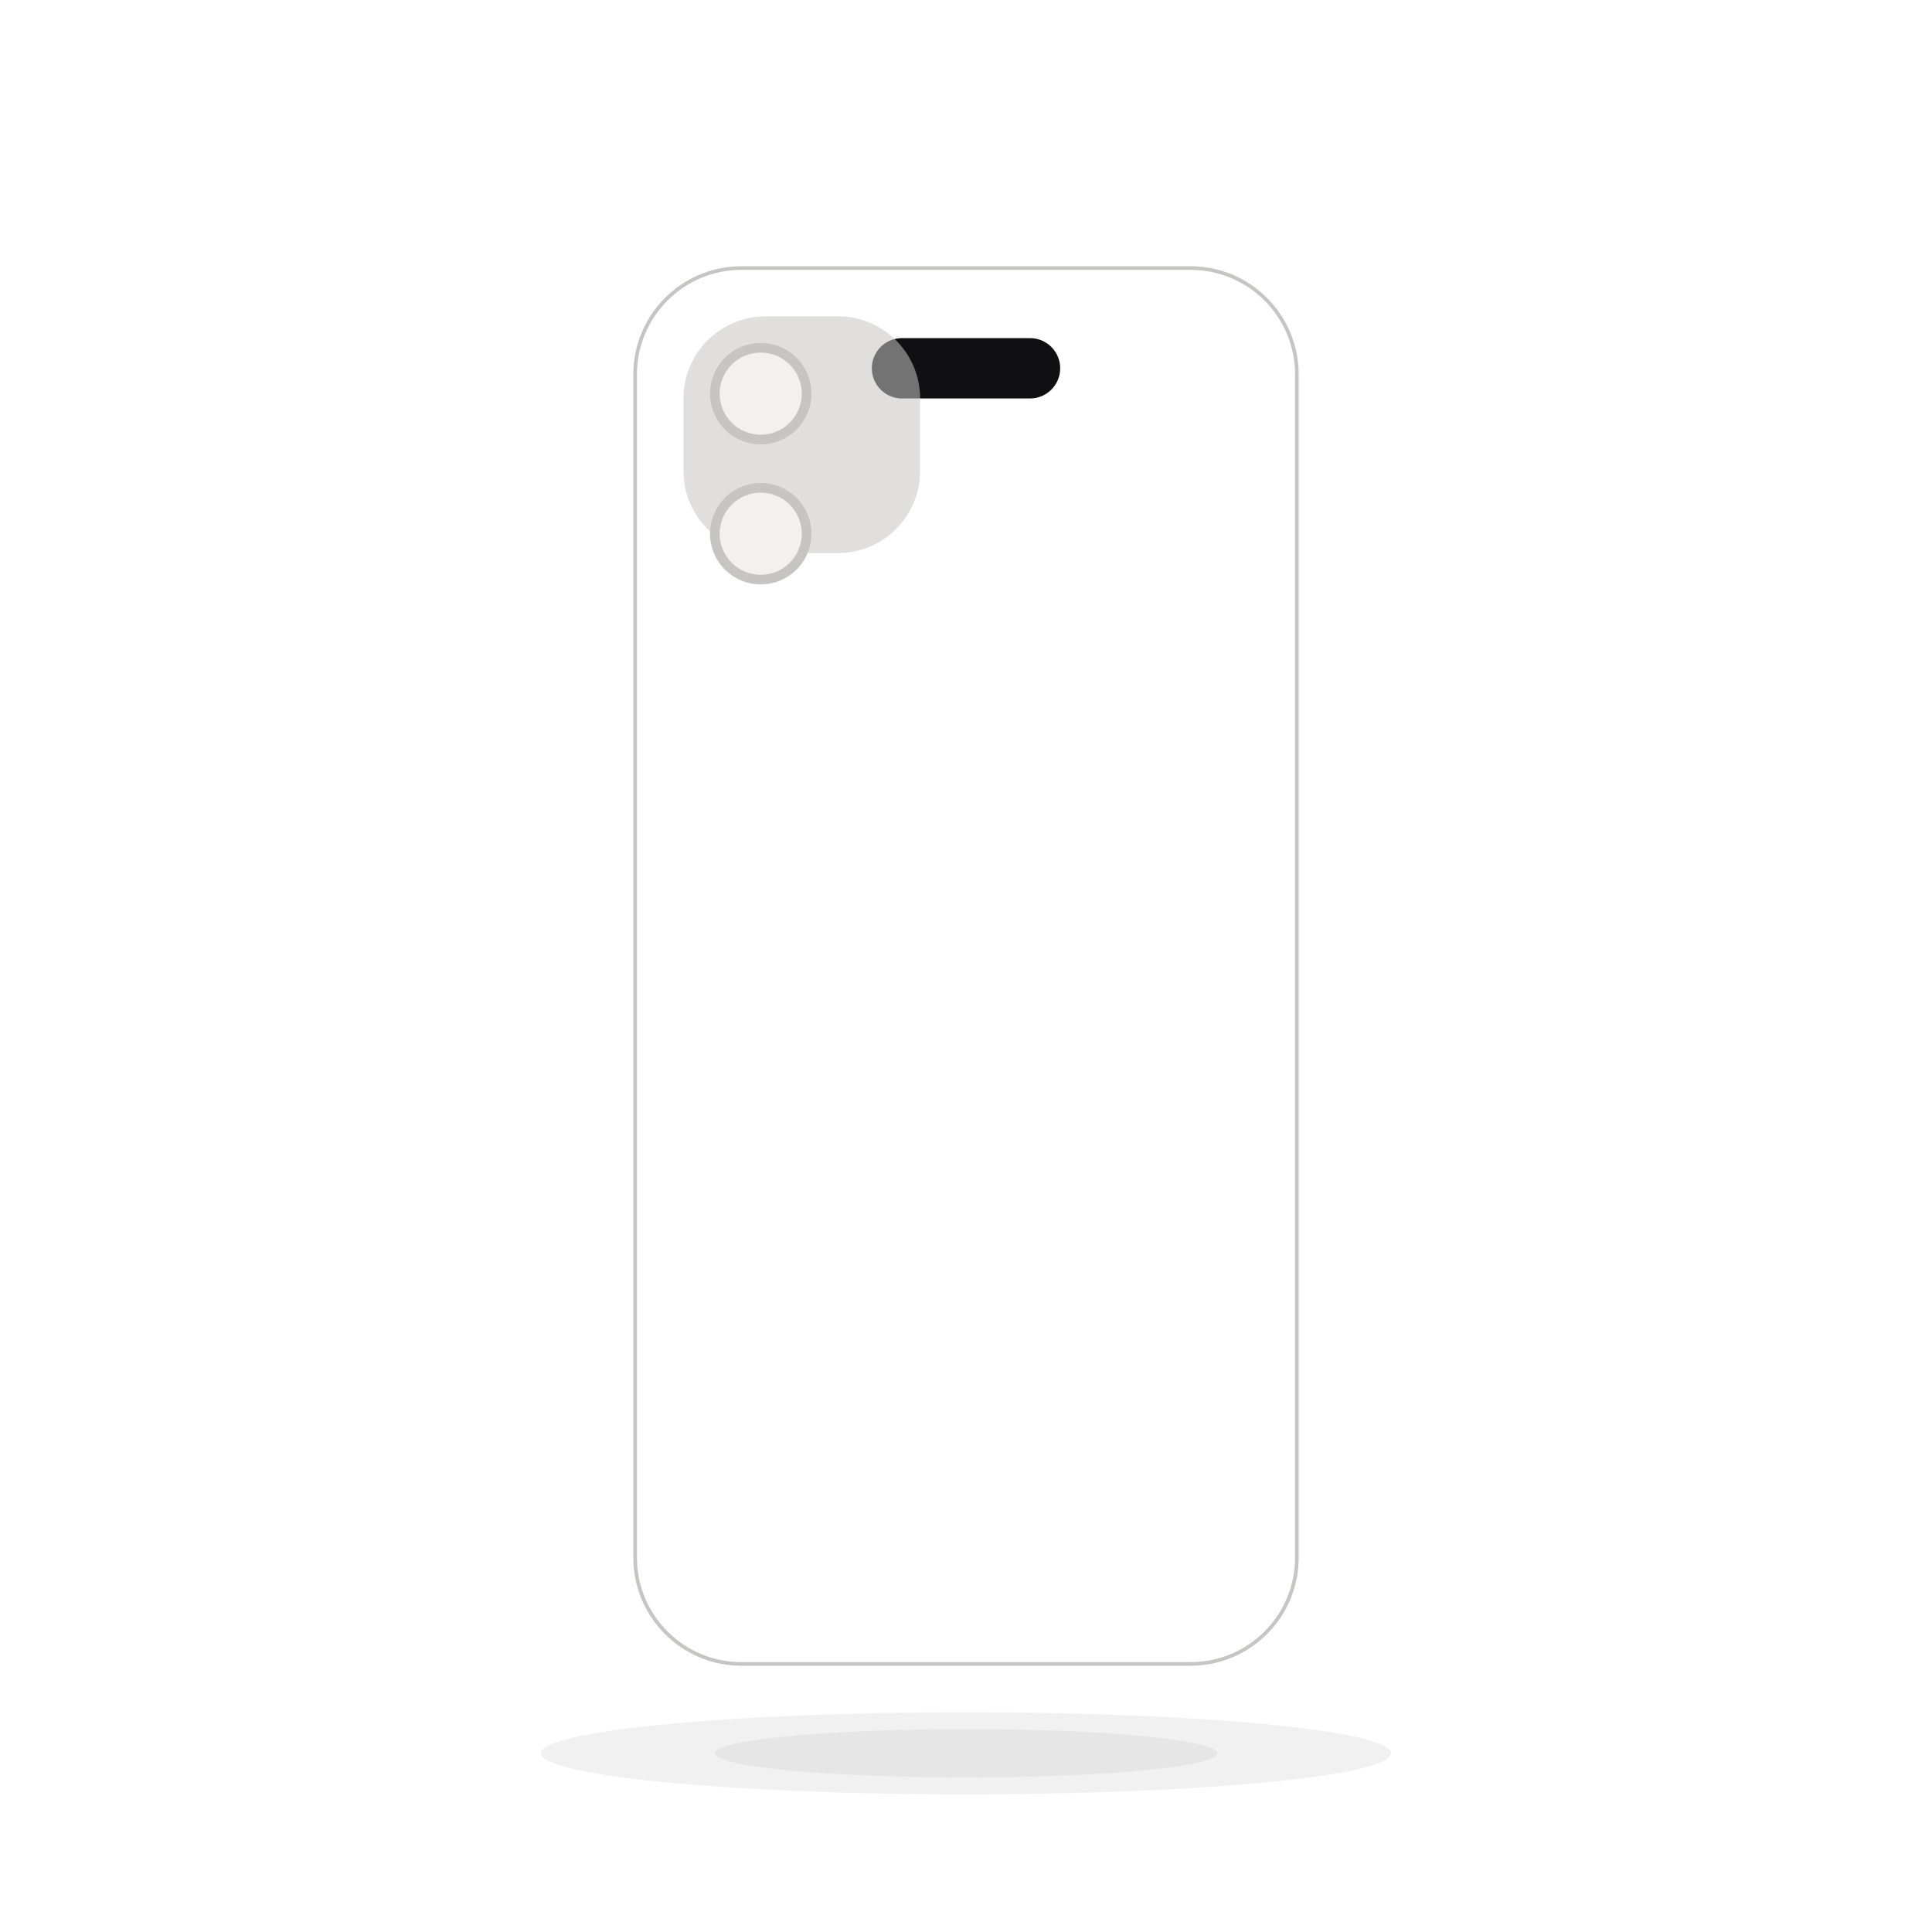
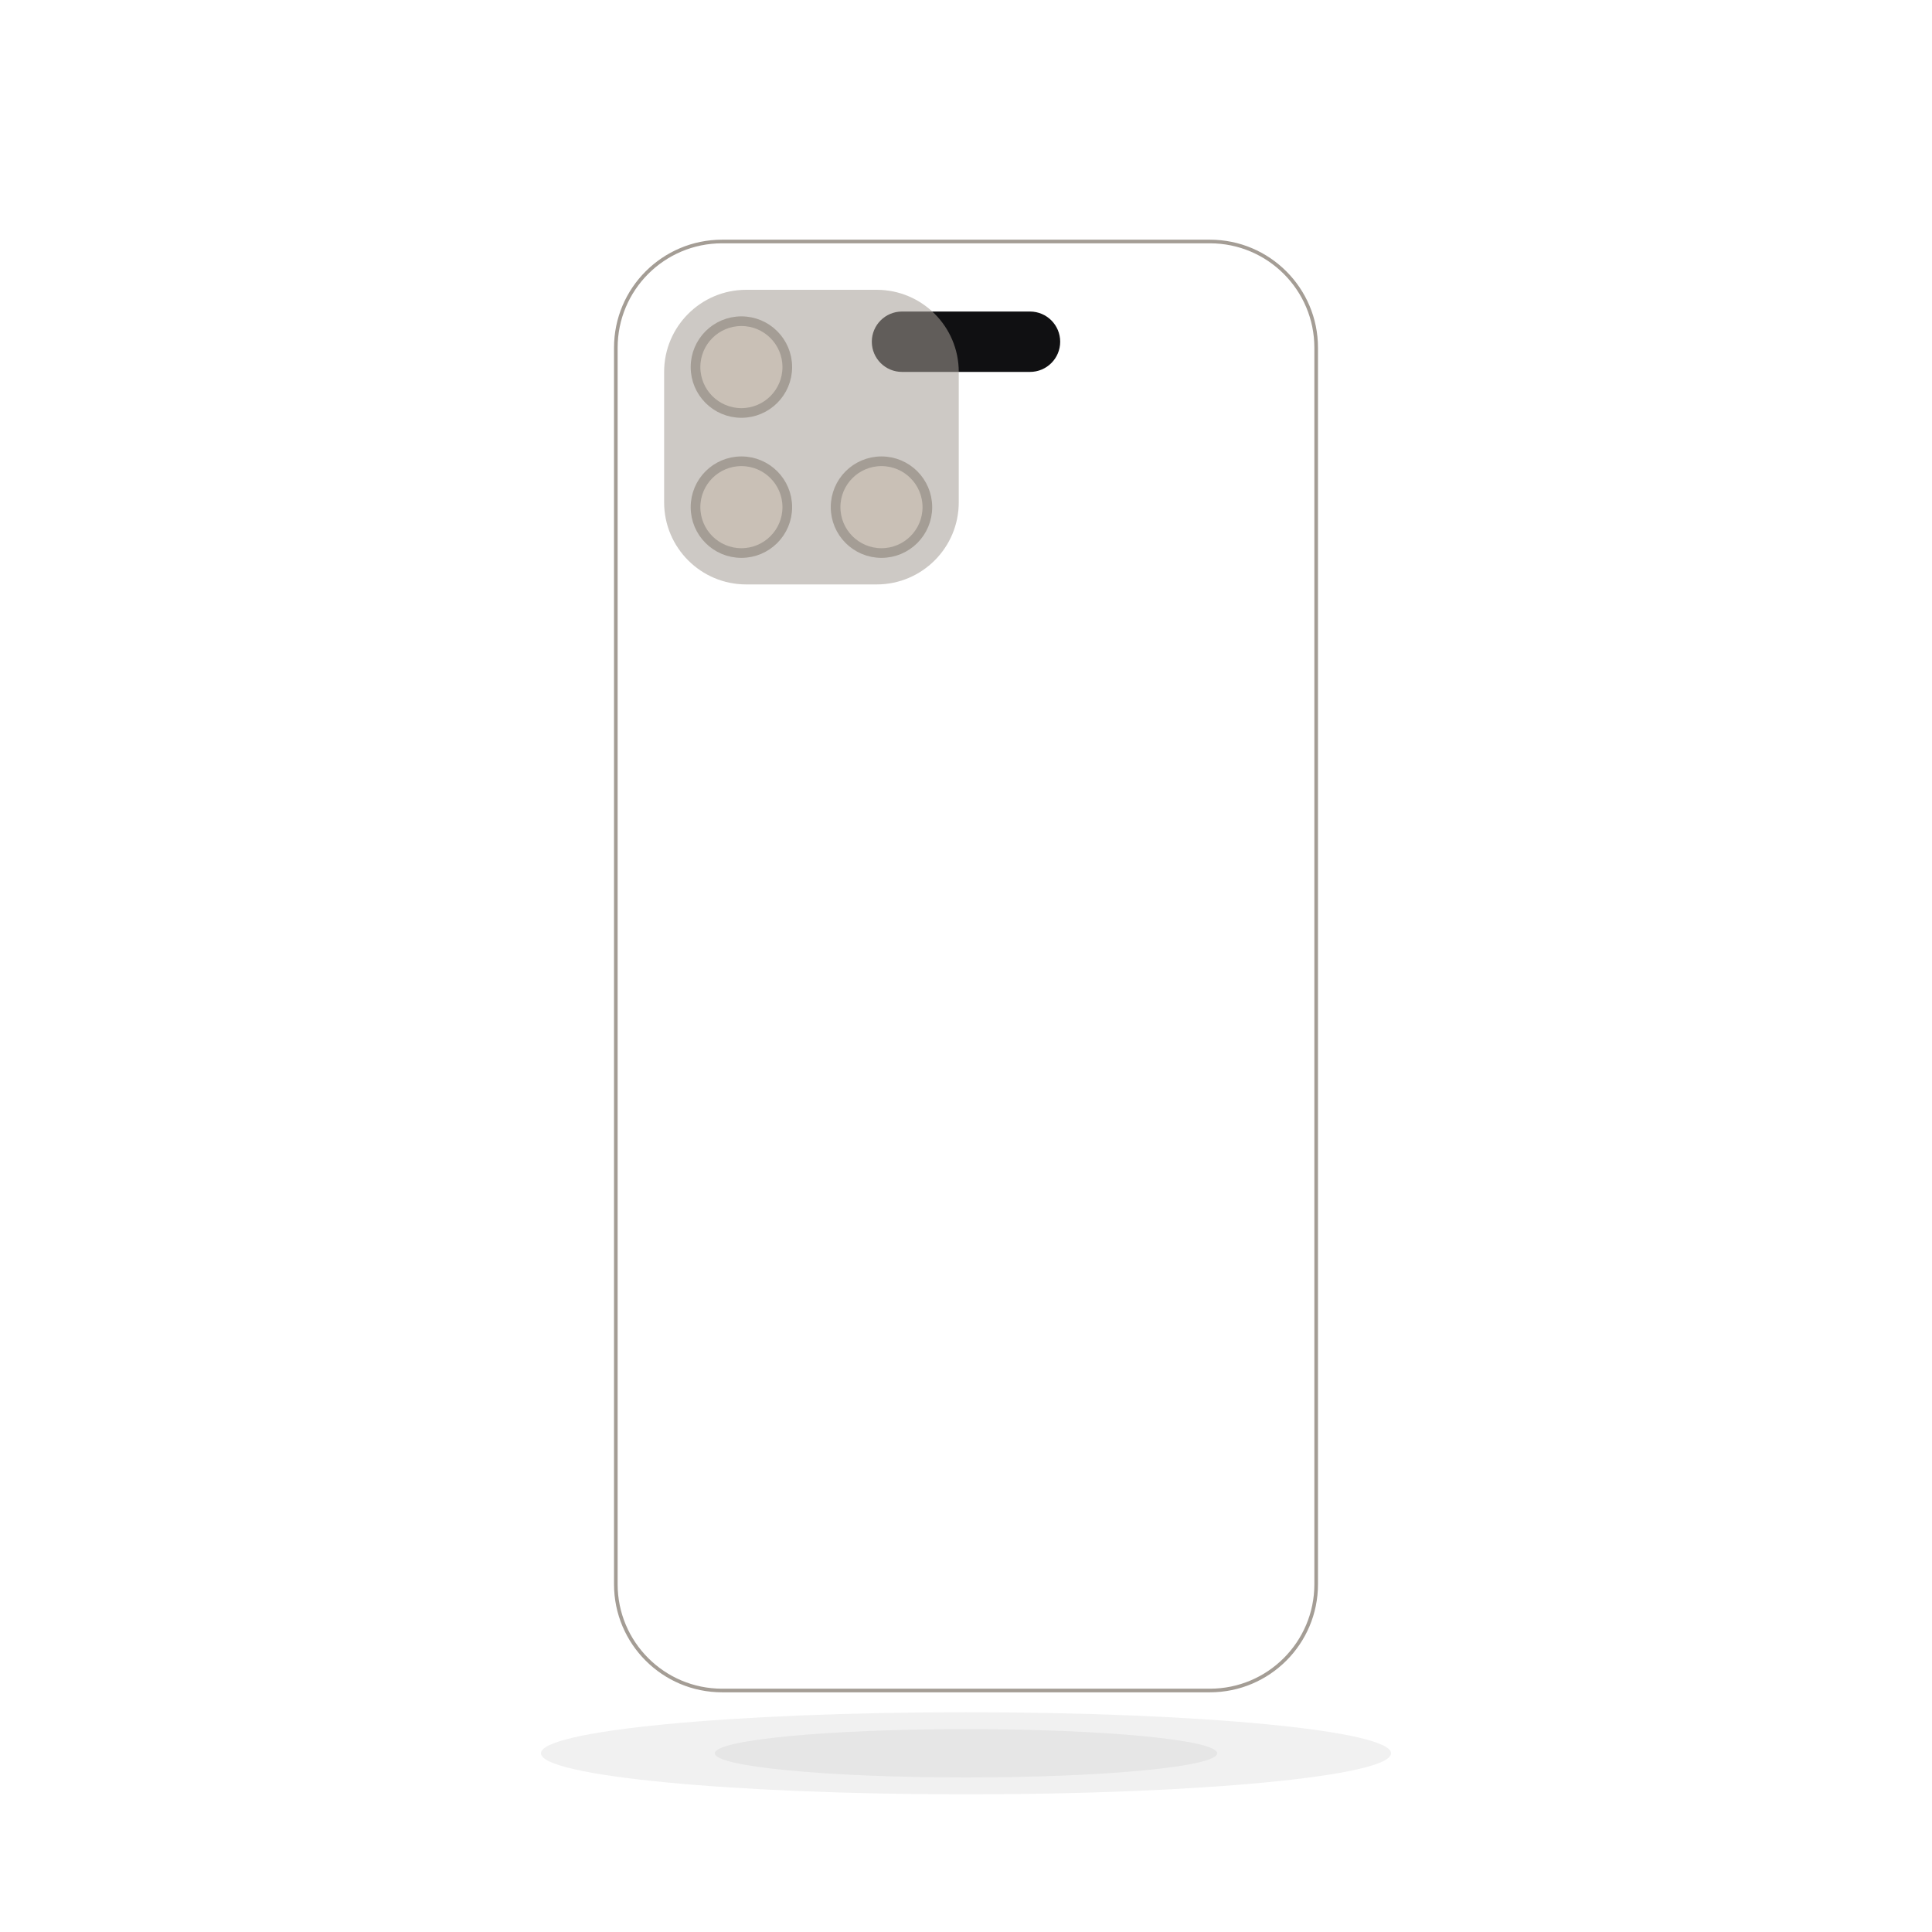
- <svg xmlns="http://www.w3.org/2000/svg" viewBox="0 0 800 800" width="800" height="800" role="img" aria-label="iPhone 17 256 GB Blanco">
+ <svg xmlns="http://www.w3.org/2000/svg" viewBox="0 0 800 800" width="800" height="800" role="img" aria-label="iPhone 16 Pro Max 256 GB">
  <rect width="800" height="800" fill="#FFFFFF" />
  <ellipse cx="400" cy="726" rx="176" ry="17" fill="#000" opacity=".055" />
  <ellipse cx="400" cy="726" rx="104" ry="10" fill="#000" opacity=".05" />
-   <rect x="263.0" y="111.0" width="274" height="578" rx="44" fill="url(#cuerpo)" stroke="#C6C5C2" stroke-width="1.5" />
-   <rect x="279.0" y="127.0" width="242" height="554" rx="34" fill="url(#pantalla)" />
-   <rect x="361" y="140.0" width="78" height="25" rx="12.5" fill="#101012" />
-   <rect x="283.0" y="131.0" width="98" height="98" rx="34" fill="#C6C5C2" opacity=".55" />
-   <circle cx="315.0" cy="163.0" r="19" fill="#F2F1ED" stroke="#C6C5C2" stroke-width="4" />
-   <circle cx="315.0" cy="221.0" r="19" fill="#F2F1ED" stroke="#C6C5C2" stroke-width="4" />
-   <rect x="263.0" y="111.0" width="274" height="578" rx="44" fill="url(#brillo)" />
+   <rect x="255.0" y="100.0" width="290" height="600" rx="44" fill="url(#cuerpo)" stroke="#A49D95" stroke-width="1.5" />
+   <rect x="271.0" y="116.0" width="258" height="576" rx="34" fill="url(#pantalla)" />
+   <rect x="361" y="129.0" width="78" height="25" rx="12.5" fill="#101012" />
+   <rect x="275.0" y="120.0" width="122" height="122" rx="34" fill="#A49D95" opacity=".55" />
+   <circle cx="307.0" cy="152.0" r="19" fill="#C9C0B6" stroke="#A49D95" stroke-width="4" />
+   <circle cx="307.0" cy="210.0" r="19" fill="#C9C0B6" stroke="#A49D95" stroke-width="4" />
+   <circle cx="365.0" cy="210.0" r="19" fill="#C9C0B6" stroke="#A49D95" stroke-width="4" />
+   <rect x="255.0" y="100.0" width="290" height="600" rx="44" fill="url(#brillo)" />
</svg>
